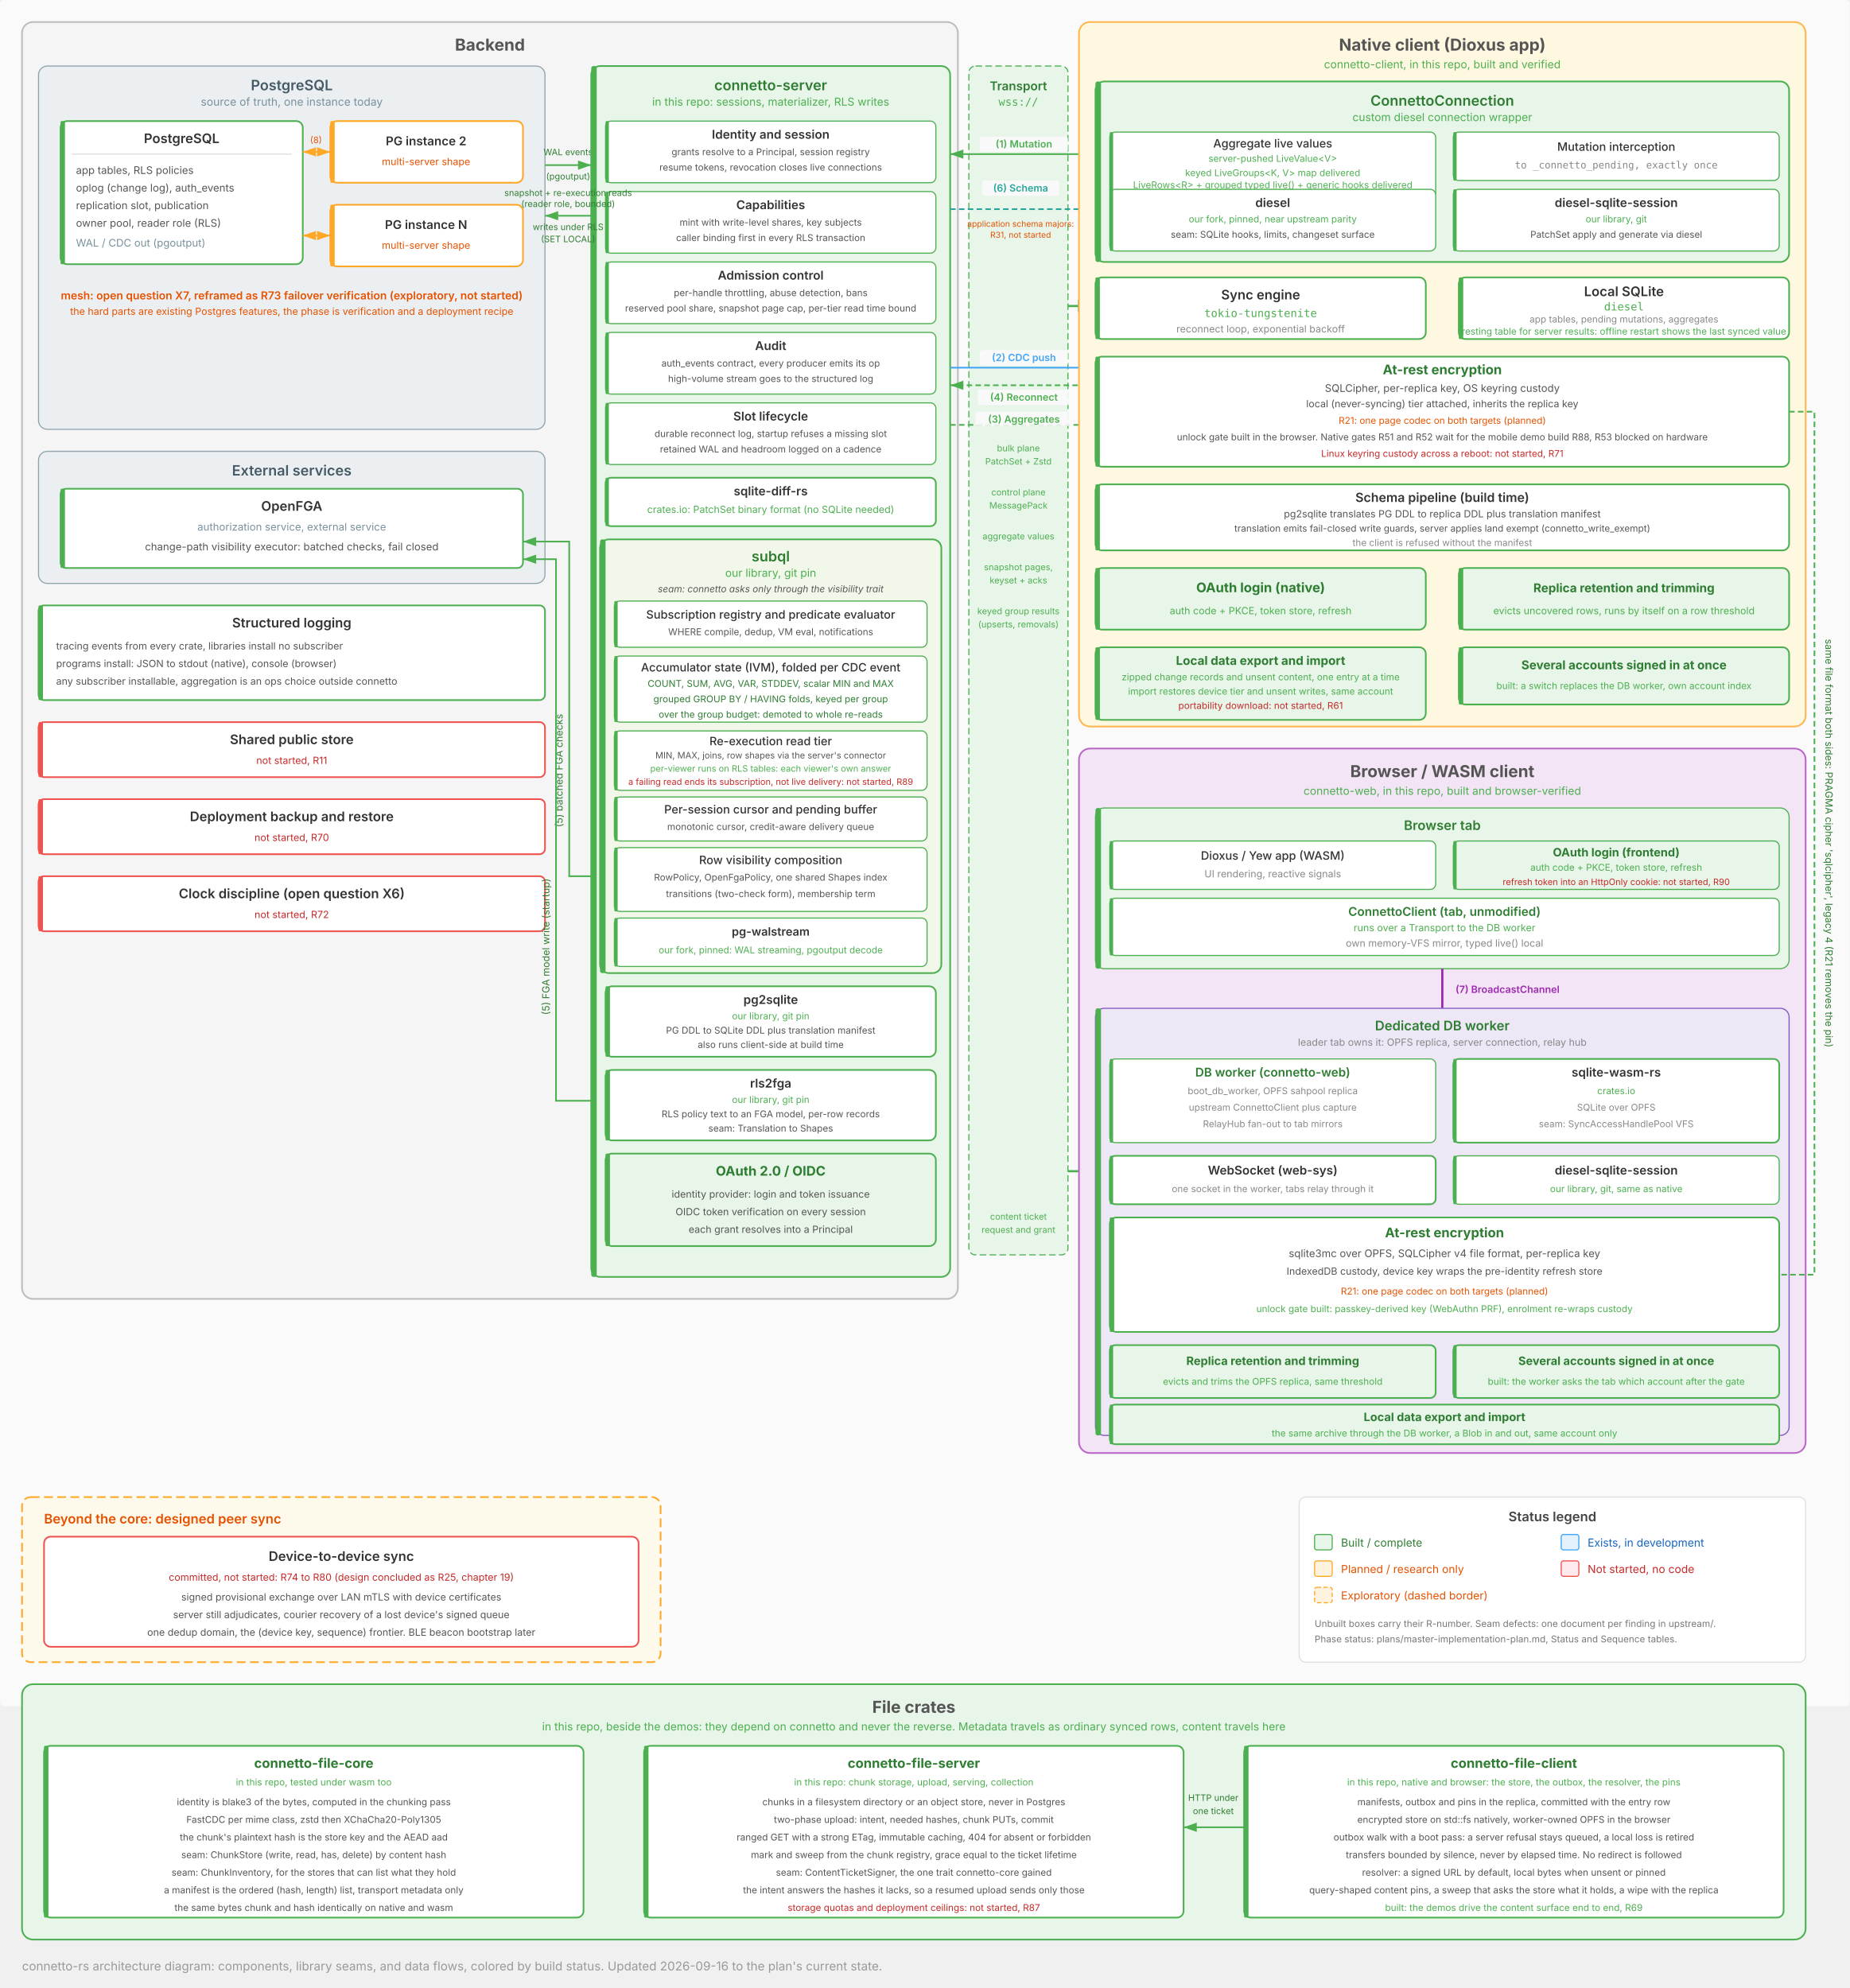
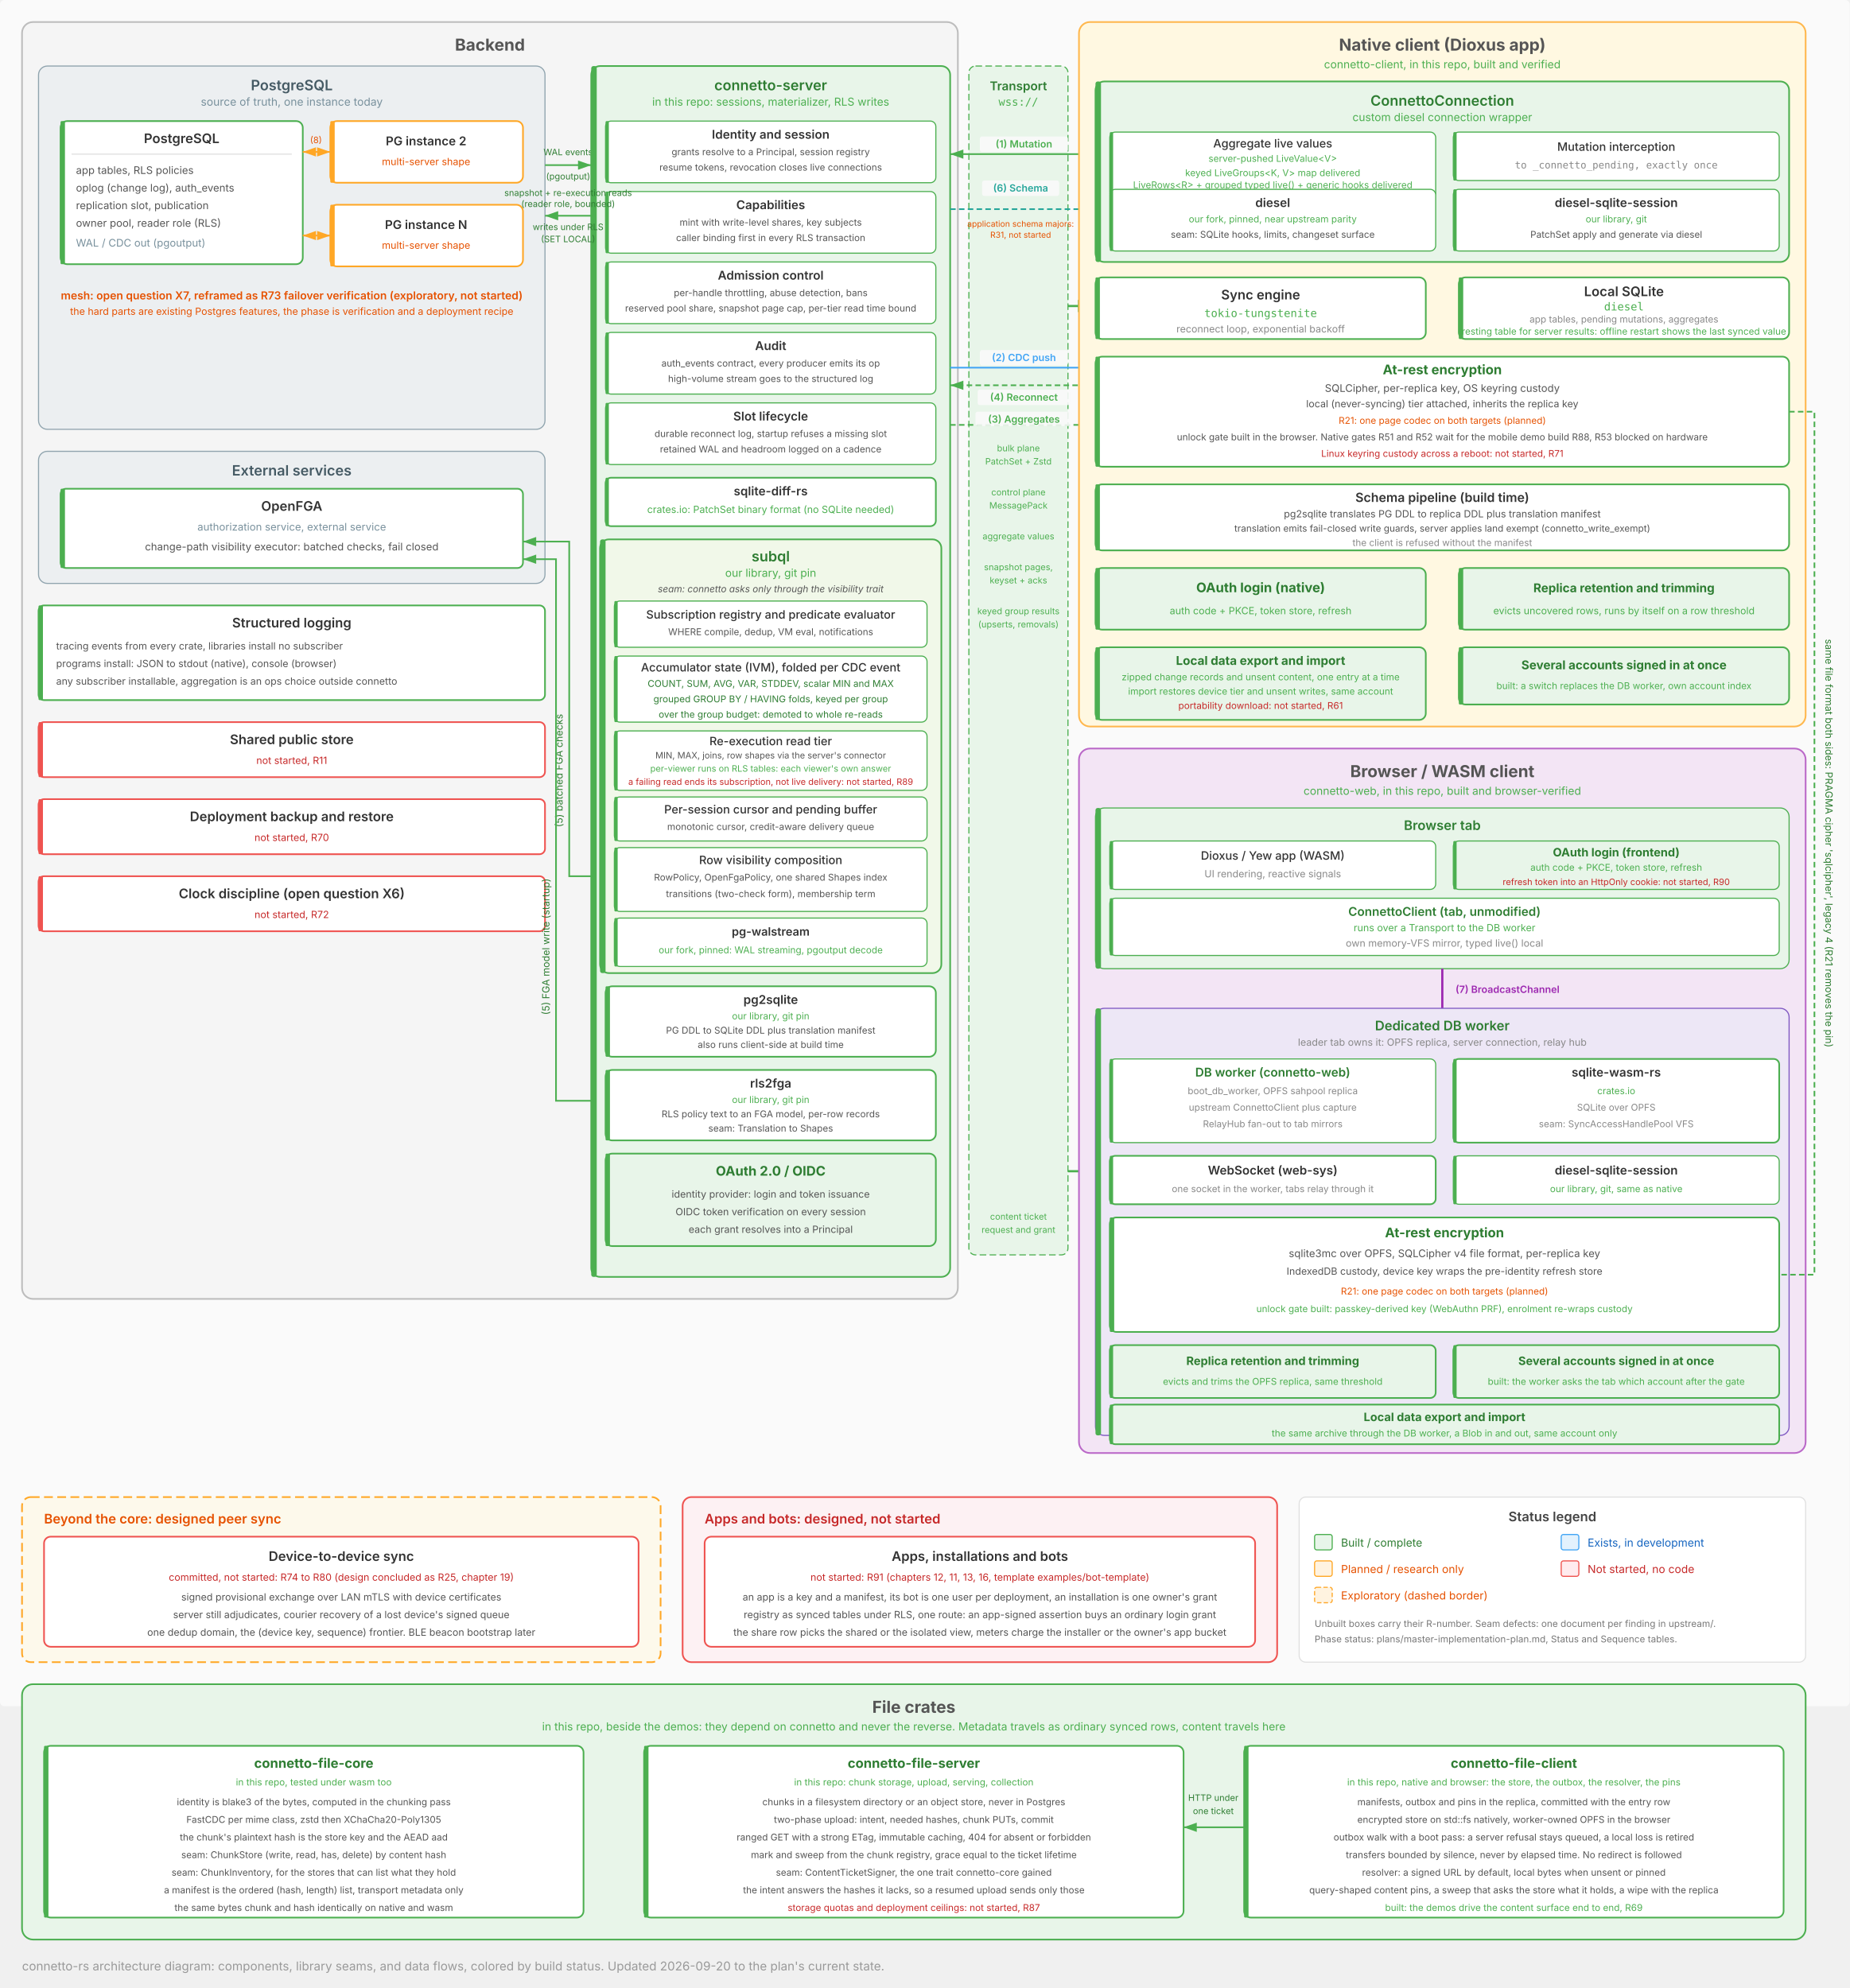
<svg xmlns="http://www.w3.org/2000/svg" viewBox="0 0 1680 1806" width="1680" height="1806" font-family="system-ui, -apple-system, 'Segoe UI', sans-serif" role="img" aria-labelledby="diagram-title diagram-desc" focusable="false">
  <defs>
    <marker id="arrow-green" viewBox="0 0 10 7" refX="10" refY="3.5" markerWidth="8" markerHeight="6" orient="auto-start-reverse">
      <polygon points="0 0, 10 3.5, 0 7" fill="#4CAF50" />
    </marker>
    <marker id="arrow-blue" viewBox="0 0 10 7" refX="10" refY="3.5" markerWidth="8" markerHeight="6" orient="auto-start-reverse">
      <polygon points="0 0, 10 3.5, 0 7" fill="#42A5F5" />
    </marker>
    <marker id="arrow-teal" viewBox="0 0 10 7" refX="10" refY="3.5" markerWidth="8" markerHeight="6" orient="auto-start-reverse">
      <polygon points="0 0, 10 3.5, 0 7" fill="#26A69A" />
    </marker>
    <marker id="arrow-orange" viewBox="0 0 10 7" refX="10" refY="3.5" markerWidth="8" markerHeight="6" orient="auto-start-reverse">
      <polygon points="0 0, 10 3.5, 0 7" fill="#FFA726" />
    </marker>
  </defs>
  <rect width="1680" height="1550" fill="#FAFAFA" rx="4" />
  <g id="backend-zone">
    <rect x="20" y="20" width="850" height="1160" rx="10" fill="#F5F5F5" stroke="#BDBDBD" stroke-width="1.5" />
    <text x="445" y="46" text-anchor="middle" font-size="15" font-weight="700" fill="#555">Backend</text>
    <rect x="35" y="60" width="460" height="330" rx="8" fill="#ECEFF1" stroke="#90A4AE" stroke-width="1" />
    <text x="265" y="82" text-anchor="middle" font-size="13" font-weight="600" fill="#455A64">PostgreSQL</text>
    <text x="265" y="96" text-anchor="middle" font-size="10" fill="#78909C">source of truth, one instance today</text>
    <g transform="translate(55, 110)">
      <rect width="220" height="130" rx="6" fill="#fff" stroke="#4CAF50" stroke-width="1.5" />
      <rect width="4" height="130" rx="1" fill="#4CAF50" />
      <text x="110" y="20" text-anchor="middle" font-size="12" font-weight="600" fill="#333">PostgreSQL</text>
      <line x1="10" y1="30" x2="210" y2="30" stroke="#E0E0E0" />
      <text x="14" y="48" font-size="9.5" fill="#555">app tables, RLS policies</text>
      <text x="14" y="64" font-size="9.5" fill="#555">oplog (change log), auth_events</text>
      <text x="14" y="80" font-size="9.5" fill="#555">replication slot, publication</text>
      <text x="14" y="96" font-size="9.5" fill="#555">owner pool, reader role (RLS)</text>
      <text x="14" y="114" font-size="9.5" fill="#78909C">WAL / CDC out (pgoutput)</text>
    </g>
    <g transform="translate(300, 110)">
      <rect width="175" height="56" rx="6" fill="#fff" stroke="#FFA726" stroke-width="1.5" />
      <rect width="4" height="56" rx="1" fill="#FFA726" />
      <text x="87" y="22" text-anchor="middle" font-size="11" font-weight="600" fill="#333">PG instance 2</text>
      <text x="87" y="40" text-anchor="middle" font-size="9" fill="#E65100">multi-server shape</text>
    </g>
    <g transform="translate(300, 186)">
      <rect width="175" height="56" rx="6" fill="#fff" stroke="#FFA726" stroke-width="1.5" />
      <rect width="4" height="56" rx="1" fill="#FFA726" />
      <text x="87" y="22" text-anchor="middle" font-size="11" font-weight="600" fill="#333">PG instance N</text>
      <text x="87" y="40" text-anchor="middle" font-size="9" fill="#E65100">multi-server shape</text>
    </g>
    <line x1="275" y1="138" x2="300" y2="138" stroke="#FFA726" stroke-width="1.5" marker-start="url(#arrow-orange)" marker-end="url(#arrow-orange)" />
    <line x1="275" y1="214" x2="300" y2="214" stroke="#FFA726" stroke-width="1.5" marker-start="url(#arrow-orange)" marker-end="url(#arrow-orange)" />
    <text x="287" y="130" text-anchor="middle" font-size="8" fill="#E65100">(8)</text>
    <text x="265" y="272" text-anchor="middle" font-size="10" font-weight="600" fill="#E65100">mesh: open question X7, reframed as R73 failover verification (exploratory, not started)</text>
    <text x="265" y="286" text-anchor="middle" font-size="9" fill="#E65100">the hard parts are existing Postgres features, the phase is verification and a deployment recipe</text>
    <line x1="495" y1="150" x2="537" y2="150" stroke="#4CAF50" stroke-width="1.5" marker-end="url(#arrow-green)" />
    <text x="516" y="141" text-anchor="middle" font-size="8" fill="#2E7D32">WAL events</text>
    <text x="516" y="163" text-anchor="middle" font-size="8" fill="#2E7D32">(pgoutput)</text>
    <line x1="537" y1="196" x2="495" y2="196" stroke="#4CAF50" stroke-width="1.5" marker-end="url(#arrow-green)" />
    <rect x="35" y="410" width="460" height="120" rx="8" fill="#ECEFF1" stroke="#90A4AE" stroke-width="1" />
    <text x="265" y="432" text-anchor="middle" font-size="13" font-weight="600" fill="#455A64">External services</text>
    <g transform="translate(55, 444)">
      <rect width="420" height="72" rx="5" fill="#fff" stroke="#4CAF50" stroke-width="1.5" />
      <rect width="4" height="72" rx="1" fill="#4CAF50" />
      <text x="210" y="20" text-anchor="middle" font-size="12" font-weight="600" fill="#333">OpenFGA</text>
      <text x="210" y="38" text-anchor="middle" font-size="9.5" fill="#78909C">authorization service, external service</text>
      <text x="210" y="56" text-anchor="middle" font-size="9.5" fill="#555">change-path visibility executor: batched checks, fail closed</text>
    </g>
    <g transform="translate(35, 550)">
      <rect width="460" height="86" rx="5" fill="#fff" stroke="#4CAF50" stroke-width="1.5" />
      <rect width="4" height="86" rx="1" fill="#4CAF50" />
      <text x="230" y="20" text-anchor="middle" font-size="12" font-weight="600" fill="#333">Structured logging</text>
      <text x="16" y="40" font-size="9" fill="#555">tracing events from every crate, libraries install no subscriber</text>
      <text x="16" y="56" font-size="9" fill="#555">programs install: JSON to stdout (native), console (browser)</text>
      <text x="16" y="72" font-size="9" fill="#555">any subscriber installable, aggregation is an ops choice outside connetto</text>
    </g>
    <g transform="translate(35, 656)">
      <rect width="460" height="50" rx="5" fill="#fff" stroke="#EF5350" stroke-width="1.5" />
      <rect width="4" height="50" rx="1" fill="#EF5350" />
      <text x="230" y="20" text-anchor="middle" font-size="12" font-weight="600" fill="#333">Shared public store</text>
      <text x="230" y="38" text-anchor="middle" font-size="9" fill="#C62828">not started, R11</text>
    </g>
    <g transform="translate(35, 726)">
      <rect width="460" height="50" rx="5" fill="#fff" stroke="#EF5350" stroke-width="1.5" />
      <rect width="4" height="50" rx="1" fill="#EF5350" />
      <text x="230" y="20" text-anchor="middle" font-size="12" font-weight="600" fill="#333">Deployment backup and restore</text>
      <text x="230" y="38" text-anchor="middle" font-size="9" fill="#C62828">not started, R70</text>
    </g>
    <g transform="translate(35, 796)">
      <rect width="460" height="50" rx="5" fill="#fff" stroke="#EF5350" stroke-width="1.5" />
      <rect width="4" height="50" rx="1" fill="#EF5350" />
      <text x="230" y="20" text-anchor="middle" font-size="12" font-weight="600" fill="#333">Clock discipline (open question X6)</text>
      <text x="230" y="38" text-anchor="middle" font-size="9" fill="#C62828">not started, R72</text>
    </g>
    <path d="M 545 796 L 517 796 L 517 492 L 475 492" fill="none" stroke="#4CAF50" stroke-width="1.5" marker-end="url(#arrow-green)" />
    <text x="511" y="700" text-anchor="middle" font-size="9" fill="#2E7D32" transform="rotate(-90 511 700)">(5) batched FGA checks</text>
    <path d="M 550 1000 L 505 1000 L 505 508 L 475 508" fill="none" stroke="#4CAF50" stroke-width="1.5" marker-end="url(#arrow-green)" />
    <text x="499" y="860" text-anchor="middle" font-size="9" fill="#2E7D32" transform="rotate(-90 499 860)">(5) FGA model write (startup)</text>
    <rect x="537" y="60" width="326" height="1100" rx="8" fill="#E8F5E9" stroke="#4CAF50" stroke-width="1.5" />
    <rect x="537" y="60" width="5" height="1100" rx="2" fill="#4CAF50" />
    <text x="700" y="82" text-anchor="middle" font-size="13" font-weight="600" fill="#2E7D32">connetto-server</text>
    <text x="700" y="96" text-anchor="middle" font-size="10" fill="#4CAF50">in this repo: sessions, materializer, RLS writes</text>
    <g transform="translate(550, 110)">
      <rect width="300" height="56" rx="5" fill="#fff" stroke="#4CAF50" stroke-width="1" />
      <rect width="3" height="56" rx="1" fill="#4CAF50" />
      <text x="150" y="16" text-anchor="middle" font-size="11" font-weight="600" fill="#333">Identity and session</text>
      <text x="150" y="31" text-anchor="middle" font-size="8.5" fill="#555">grants resolve to a Principal, session registry</text>
      <text x="150" y="45" text-anchor="middle" font-size="8.5" fill="#555">resume tokens, revocation closes live connections</text>
    </g>
    <g transform="translate(550, 174)">
      <rect width="300" height="56" rx="5" fill="#fff" stroke="#4CAF50" stroke-width="1" />
      <rect width="3" height="56" rx="1" fill="#4CAF50" />
      <text x="150" y="16" text-anchor="middle" font-size="11" font-weight="600" fill="#333">Capabilities</text>
      <text x="150" y="31" text-anchor="middle" font-size="8.5" fill="#555">mint with write-level shares, key subjects</text>
      <text x="150" y="45" text-anchor="middle" font-size="8.5" fill="#555">caller binding first in every RLS transaction</text>
    </g>
    <g transform="translate(550, 238)">
      <rect width="300" height="56" rx="5" fill="#fff" stroke="#4CAF50" stroke-width="1" />
      <rect width="3" height="56" rx="1" fill="#4CAF50" />
      <text x="150" y="16" text-anchor="middle" font-size="11" font-weight="600" fill="#333">Admission control</text>
      <text x="150" y="31" text-anchor="middle" font-size="8.5" fill="#555">per-handle throttling, abuse detection, bans</text>
      <text x="150" y="45" text-anchor="middle" font-size="8.5" fill="#555">reserved pool share, snapshot page cap, per-tier read time bound</text>
    </g>
    <g transform="translate(550, 302)">
      <rect width="300" height="56" rx="5" fill="#fff" stroke="#4CAF50" stroke-width="1" />
      <rect width="3" height="56" rx="1" fill="#4CAF50" />
      <text x="150" y="16" text-anchor="middle" font-size="11" font-weight="600" fill="#333">Audit</text>
      <text x="150" y="31" text-anchor="middle" font-size="8.5" fill="#555">auth_events contract, every producer emits its op</text>
      <text x="150" y="45" text-anchor="middle" font-size="8.5" fill="#555">high-volume stream goes to the structured log</text>
    </g>
    <g transform="translate(550, 366)">
      <rect width="300" height="56" rx="5" fill="#fff" stroke="#4CAF50" stroke-width="1" />
      <rect width="3" height="56" rx="1" fill="#4CAF50" />
      <text x="150" y="16" text-anchor="middle" font-size="11" font-weight="600" fill="#333">Slot lifecycle</text>
      <text x="150" y="31" text-anchor="middle" font-size="8.5" fill="#555">durable reconnect log, startup refuses a missing slot</text>
      <text x="150" y="45" text-anchor="middle" font-size="8.5" fill="#555">retained WAL and headroom logged on a cadence</text>
    </g>
    <g transform="translate(550, 434)">
      <rect width="300" height="44" rx="5" fill="#fff" stroke="#4CAF50" stroke-width="1.5" />
      <rect width="3" height="44" rx="1" fill="#4CAF50" />
      <text x="150" y="16" text-anchor="middle" font-size="11" font-weight="600" fill="#333">sqlite-diff-rs</text>
      <text x="150" y="32" text-anchor="middle" font-size="9" fill="#4CAF50">crates.io: PatchSet binary format (no SQLite needed)</text>
    </g>
    <rect x="545" y="490" width="310" height="394" rx="8" fill="#F1F8E9" stroke="#4CAF50" stroke-width="1.5" />
    <rect x="545" y="490" width="5" height="394" rx="2" fill="#4CAF50" />
    <text x="700" y="510" text-anchor="middle" font-size="13" font-weight="600" fill="#2E7D32">subql</text>
    <text x="700" y="524" text-anchor="middle" font-size="10" fill="#4CAF50">our library, git pin</text>
    <text x="700" y="538" text-anchor="middle" font-size="8.5" font-style="italic" fill="#555">seam: connetto asks only through the visibility trait</text>
    <g transform="translate(558, 546)">
      <rect width="284" height="42" rx="5" fill="#fff" stroke="#4CAF50" stroke-width="1" />
      <rect width="3" height="42" rx="1" fill="#4CAF50" />
      <text x="142" y="16" text-anchor="middle" font-size="10.5" font-weight="500" fill="#333">Subscription registry and predicate evaluator</text>
      <text x="142" y="31" text-anchor="middle" font-size="8.5" fill="#555">WHERE compile, dedup, VM eval, notifications</text>
    </g>
    <g transform="translate(558, 596)">
      <rect width="284" height="60" rx="5" fill="#fff" stroke="#4CAF50" stroke-width="1" />
      <rect width="3" height="60" rx="1" fill="#4CAF50" />
      <text x="142" y="14" text-anchor="middle" font-size="10.5" font-weight="500" fill="#333">Accumulator state (IVM), folded per CDC event</text>
      <text x="142" y="28" text-anchor="middle" font-size="8.5" fill="#2E7D32">COUNT, SUM, AVG, VAR, STDDEV, scalar MIN and MAX</text>
      <text x="142" y="42" text-anchor="middle" font-size="8.5" fill="#2E7D32">grouped GROUP BY / HAVING folds, keyed per group</text>
      <text x="142" y="56" text-anchor="middle" font-size="8.5" fill="#2E7D32">over the group budget: demoted to whole re-reads</text>
    </g>
    <g transform="translate(558, 664)">
      <rect width="284" height="54" rx="5" fill="#fff" stroke="#4CAF50" stroke-width="1" />
      <rect width="3" height="54" rx="1" fill="#4CAF50" />
      <text x="142" y="13" text-anchor="middle" font-size="10.5" font-weight="500" fill="#333">Re-execution read tier</text>
      <text x="142" y="25" text-anchor="middle" font-size="8" fill="#555">MIN, MAX, joins, row shapes via the server's connector</text>
      <text x="142" y="37" text-anchor="middle" font-size="8" fill="#4CAF50">per-viewer runs on RLS tables: each viewer's own answer</text>
      <text x="142" y="49" text-anchor="middle" font-size="8" fill="#C62828">a failing read ends its subscription, not live delivery: not started, R89</text>
    </g>
    <g transform="translate(558, 724)">
      <rect width="284" height="40" rx="5" fill="#fff" stroke="#4CAF50" stroke-width="1" />
      <rect width="3" height="40" rx="1" fill="#4CAF50" />
      <text x="142" y="15" text-anchor="middle" font-size="10.5" font-weight="500" fill="#333">Per-session cursor and pending buffer</text>
      <text x="142" y="30" text-anchor="middle" font-size="8.5" fill="#555">monotonic cursor, credit-aware delivery queue</text>
    </g>
    <g transform="translate(558, 770)">
      <rect width="284" height="58" rx="5" fill="#fff" stroke="#4CAF50" stroke-width="1" />
      <rect width="3" height="58" rx="1" fill="#4CAF50" />
      <text x="142" y="15" text-anchor="middle" font-size="10.5" font-weight="500" fill="#333">Row visibility composition</text>
      <text x="142" y="30" text-anchor="middle" font-size="8.5" fill="#555">RowPolicy, OpenFgaPolicy, one shared Shapes index</text>
      <text x="142" y="45" text-anchor="middle" font-size="8.5" fill="#555">transitions (two-check form), membership term</text>
    </g>
    <g transform="translate(558, 834)">
      <rect width="284" height="44" rx="5" fill="#fff" stroke="#4CAF50" stroke-width="1" />
      <rect width="3" height="44" rx="1" fill="#4CAF50" />
      <text x="142" y="16" text-anchor="middle" font-size="10.5" font-weight="600" fill="#333">pg-walstream</text>
      <text x="142" y="32" text-anchor="middle" font-size="8.5" fill="#4CAF50">our fork, pinned: WAL streaming, pgoutput decode</text>
    </g>
    <g transform="translate(550, 896)">
      <rect width="300" height="64" rx="6" fill="#fff" stroke="#4CAF50" stroke-width="1.5" />
      <rect width="4" height="64" rx="1" fill="#4CAF50" />
      <text x="150" y="16" text-anchor="middle" font-size="11" font-weight="600" fill="#333">pg2sqlite</text>
      <text x="150" y="30" text-anchor="middle" font-size="8.5" fill="#4CAF50">our library, git pin</text>
      <text x="150" y="43" text-anchor="middle" font-size="8.5" fill="#555">PG DDL to SQLite DDL plus translation manifest</text>
      <text x="150" y="56" text-anchor="middle" font-size="8.5" fill="#555">also runs client-side at build time</text>
    </g>
    <g transform="translate(550, 972)">
      <rect width="300" height="64" rx="6" fill="#fff" stroke="#4CAF50" stroke-width="1.5" />
      <rect width="4" height="64" rx="1" fill="#4CAF50" />
      <text x="150" y="16" text-anchor="middle" font-size="11" font-weight="600" fill="#333">rls2fga</text>
      <text x="150" y="30" text-anchor="middle" font-size="8.5" fill="#4CAF50">our library, git pin</text>
      <text x="150" y="43" text-anchor="middle" font-size="8.5" fill="#555">RLS policy text to an FGA model, per-row records</text>
      <text x="150" y="56" text-anchor="middle" font-size="8.5" fill="#555">seam: Translation to Shapes</text>
    </g>
    <g transform="translate(550, 1048)">
      <rect width="300" height="84" rx="6" fill="#E8F5E9" stroke="#4CAF50" stroke-width="1.5" />
      <rect width="4" height="84" rx="1" fill="#4CAF50" />
      <text x="150" y="20" text-anchor="middle" font-size="12" font-weight="700" fill="#2E7D32">OAuth 2.0 / OIDC</text>
      <text x="150" y="40" text-anchor="middle" font-size="9" fill="#555">identity provider: login and token issuance</text>
      <text x="150" y="56" text-anchor="middle" font-size="9" fill="#555">OIDC token verification on every session</text>
      <text x="150" y="72" text-anchor="middle" font-size="9" fill="#555">each grant resolves into a Principal</text>
    </g>
    <text x="516" y="178" text-anchor="middle" font-size="8" fill="#2E7D32">snapshot + re-execution reads</text>
    <text x="516" y="188" text-anchor="middle" font-size="8" fill="#2E7D32">(reader role, bounded)</text>
    <text x="516" y="209" text-anchor="middle" font-size="8" fill="#2E7D32">writes under RLS</text>
    <text x="516" y="220" text-anchor="middle" font-size="8" fill="#2E7D32">(SET LOCAL)</text>
  </g>
  <g id="transport-layer">
    <rect x="880" y="60" width="90" height="1080" rx="6" fill="#E8F5E9" stroke="#4CAF50" stroke-width="1" stroke-dasharray="6 3" />
    <text x="925" y="82" text-anchor="middle" font-size="11" font-weight="600" fill="#2E7D32">Transport</text>
    <text x="925" y="96" text-anchor="middle" font-size="10" font-family="monospace" fill="#4CAF50">wss://</text>
    <text x="925" y="1108" text-anchor="middle" font-size="8" fill="#4CAF50">content ticket</text>
    <text x="925" y="1120" text-anchor="middle" font-size="8" fill="#4CAF50">request and grant</text>
    <text x="925" y="410" text-anchor="middle" font-size="8" fill="#4CAF50">bulk plane</text>
    <text x="925" y="422" text-anchor="middle" font-size="8" fill="#4CAF50">PatchSet + Zstd</text>
    <text x="925" y="450" text-anchor="middle" font-size="8" fill="#4CAF50">control plane</text>
    <text x="925" y="462" text-anchor="middle" font-size="8" fill="#4CAF50">MessagePack</text>
    <text x="925" y="490" text-anchor="middle" font-size="8" fill="#4CAF50">aggregate values</text>
    <text x="925" y="518" text-anchor="middle" font-size="8" fill="#4CAF50">snapshot pages,</text>
    <text x="925" y="530" text-anchor="middle" font-size="8" fill="#4CAF50">keyset + acks</text>
    <text x="925" y="558" text-anchor="middle" font-size="8" fill="#4CAF50">keyed group results</text>
    <text x="925" y="570" text-anchor="middle" font-size="8" fill="#4CAF50">(upserts, removals)</text>
  </g>
  <g id="data-flow-arrows" font-size="9">
    <path d="M 995 140 L 863 140" fill="none" stroke="#4CAF50" stroke-width="1.5" marker-end="url(#arrow-green)" />
    <rect x="890" y="124" width="80" height="14" rx="2" fill="#FAFAFA" opacity="0.9" />
    <text x="930" y="134" text-anchor="middle" fill="#4CAF50" font-weight="600">(1) Mutation</text>
    <path d="M 863 190 L 995 190" fill="none" stroke="#26A69A" stroke-width="1.5" stroke-dasharray="5 3" marker-end="url(#arrow-teal)" />
    <rect x="892" y="164" width="70" height="14" rx="2" fill="#FAFAFA" opacity="0.9" />
    <text x="927" y="174" text-anchor="middle" fill="#26A69A" font-weight="600">(6) Schema</text>
    <text x="927" y="206" text-anchor="middle" font-size="7.5" fill="#E65100">application schema majors:</text>
    <text x="927" y="216" text-anchor="middle" font-size="7.5" fill="#E65100">R31, not started</text>
    <line x1="970" y1="278" x2="995" y2="278" stroke="#4CAF50" stroke-width="2" marker-end="url(#arrow-green)" />
    <path d="M 863 334 L 995 334" fill="none" stroke="#42A5F5" stroke-width="1.5" marker-end="url(#arrow-blue)" />
    <rect x="890" y="318" width="80" height="14" rx="2" fill="#FAFAFA" opacity="0.9" />
    <text x="930" y="328" text-anchor="middle" fill="#42A5F5" font-weight="600">(2) CDC push</text>
    <path d="M 995 350 L 863 350" fill="none" stroke="#4CAF50" stroke-width="1.5" stroke-dasharray="5 3" marker-end="url(#arrow-green)" />
    <rect x="888" y="354" width="84" height="14" rx="2" fill="#FAFAFA" opacity="0.9" />
    <text x="930" y="364" text-anchor="middle" fill="#4CAF50" font-weight="600">(4) Reconnect</text>
    <path d="M 863 386 L 995 386" fill="none" stroke="#4CAF50" stroke-width="1.5" stroke-dasharray="5 3" marker-end="url(#arrow-green)" />
    <rect x="886" y="374" width="88" height="13" rx="2" fill="#FAFAFA" opacity="0.9" />
    <text x="930" y="384" text-anchor="middle" fill="#4CAF50" font-weight="600">(3) Aggregates</text>
    <line x1="970" y1="1064" x2="1008" y2="1064" stroke="#4CAF50" stroke-width="2" marker-end="url(#arrow-green)" />
  </g>
  <g id="native-client-zone">
    <rect x="980" y="20" width="660" height="640" rx="10" fill="#FFF8E1" stroke="#FFB74D" stroke-width="1.5" />
    <text x="1310" y="46" text-anchor="middle" font-size="15" font-weight="700" fill="#555">Native client (Dioxus app)</text>
    <text x="1310" y="62" text-anchor="middle" font-size="10" fill="#4CAF50">connetto-client, in this repo, built and verified</text>
    <rect x="995" y="74" width="630" height="164" rx="8" fill="#E8F5E9" stroke="#4CAF50" stroke-width="1.5" />
    <rect x="995" y="74" width="5" height="164" rx="2" fill="#4CAF50" />
    <text x="1310" y="96" text-anchor="middle" font-size="13" font-weight="600" fill="#2E7D32">ConnettoConnection</text>
    <text x="1310" y="110" text-anchor="middle" font-size="10" fill="#4CAF50">custom diesel connection wrapper</text>
    <g transform="translate(1008, 120)">
      <rect width="296" height="60" rx="5" fill="#fff" stroke="#4CAF50" stroke-width="1" />
      <rect width="3" height="60" rx="1" fill="#4CAF50" />
      <text x="148" y="14" text-anchor="middle" font-size="10.5" font-weight="500" fill="#333">Aggregate live values</text>
      <text x="148" y="27" text-anchor="middle" font-size="8.5" fill="#4CAF50">server-pushed LiveValue&lt;V&gt;</text>
      <text x="148" y="40" text-anchor="middle" font-size="8.5" fill="#4CAF50">keyed LiveGroups&lt;K, V&gt; map delivered</text>
      <text x="148" y="51" text-anchor="middle" font-size="8.5" fill="#4CAF50">LiveRows&lt;R&gt; + grouped typed live() + generic hooks delivered</text>
    </g>
    <g transform="translate(1320, 120)">
      <rect width="296" height="44" rx="5" fill="#fff" stroke="#4CAF50" stroke-width="1" />
      <rect width="3" height="44" rx="1" fill="#4CAF50" />
      <text x="148" y="17" text-anchor="middle" font-size="10.5" font-weight="500" fill="#333">Mutation interception</text>
      <text x="148" y="33" text-anchor="middle" font-size="9" font-family="monospace" fill="#888">to _connetto_pending, exactly once</text>
    </g>
    <g transform="translate(1008, 172)">
      <rect width="296" height="56" rx="5" fill="#fff" stroke="#4CAF50" stroke-width="1" />
      <rect width="3" height="56" rx="1" fill="#4CAF50" />
      <text x="148" y="16" text-anchor="middle" font-size="11" font-weight="600" fill="#333">diesel</text>
      <text x="148" y="30" text-anchor="middle" font-size="8.5" fill="#4CAF50">our fork, pinned, near upstream parity</text>
      <text x="148" y="44" text-anchor="middle" font-size="8.5" fill="#555">seam: SQLite hooks, limits, changeset surface</text>
    </g>
    <g transform="translate(1320, 172)">
      <rect width="296" height="56" rx="5" fill="#fff" stroke="#4CAF50" stroke-width="1" />
      <rect width="3" height="56" rx="1" fill="#4CAF50" />
      <text x="148" y="16" text-anchor="middle" font-size="11" font-weight="600" fill="#333">diesel-sqlite-session</text>
      <text x="148" y="30" text-anchor="middle" font-size="8.5" fill="#4CAF50">our library, git</text>
      <text x="148" y="44" text-anchor="middle" font-size="8.5" fill="#555">PatchSet apply and generate via diesel</text>
    </g>
    <g transform="translate(995, 252)">
      <rect width="300" height="56" rx="6" fill="#fff" stroke="#4CAF50" stroke-width="1.5" />
      <rect width="4" height="56" rx="1" fill="#4CAF50" />
      <text x="150" y="20" text-anchor="middle" font-size="12" font-weight="600" fill="#333">Sync engine</text>
      <text x="150" y="36" text-anchor="middle" font-size="10" font-family="monospace" fill="#4CAF50">tokio-tungstenite</text>
      <text x="150" y="50" text-anchor="middle" font-size="9" fill="#888">reconnect loop, exponential backoff</text>
    </g>
    <g transform="translate(1325, 252)">
      <rect width="300" height="56" rx="6" fill="#fff" stroke="#4CAF50" stroke-width="1.5" />
      <rect width="4" height="56" rx="1" fill="#4CAF50" />
      <text x="150" y="17" text-anchor="middle" font-size="12" font-weight="600" fill="#333">Local SQLite</text>
      <text x="150" y="30" text-anchor="middle" font-size="10" font-family="monospace" fill="#4CAF50">diesel</text>
      <text x="150" y="41" text-anchor="middle" font-size="8.5" fill="#888">app tables, pending mutations, aggregates</text>
      <text x="150" y="52" text-anchor="middle" font-size="8.5" fill="#4CAF50">resting table for server results: offline restart shows the last synced value</text>
    </g>
    <g transform="translate(995, 324)">
      <rect width="630" height="100" rx="6" fill="#fff" stroke="#4CAF50" stroke-width="1.5" />
      <rect width="4" height="100" rx="1" fill="#4CAF50" />
      <text x="315" y="16" text-anchor="middle" font-size="12" font-weight="700" fill="#2E7D32">At-rest encryption</text>
      <text x="315" y="32" text-anchor="middle" font-size="9.5" fill="#555">SQLCipher, per-replica key, OS keyring custody</text>
      <text x="315" y="46" text-anchor="middle" font-size="9" fill="#555">local (never-syncing) tier attached, inherits the replica key</text>
      <text x="315" y="61" text-anchor="middle" font-size="8.5" fill="#E65100">R21: one page codec on both targets (planned)</text>
      <text x="315" y="76" text-anchor="middle" font-size="8.5" fill="#555">unlock gate built in the browser. Native gates R51 and R52 wait for the mobile demo build R88, R53 blocked on hardware</text>
      <text x="315" y="91" text-anchor="middle" font-size="8.5" fill="#C62828">Linux keyring custody across a reboot: not started, R71</text>
    </g>
    <g transform="translate(995, 440)">
      <rect width="630" height="60" rx="6" fill="#fff" stroke="#4CAF50" stroke-width="1.5" />
      <rect width="4" height="60" rx="1" fill="#4CAF50" />
      <text x="315" y="16" text-anchor="middle" font-size="11.5" font-weight="600" fill="#333">Schema pipeline (build time)</text>
      <text x="315" y="30" text-anchor="middle" font-size="9" fill="#555">pg2sqlite translates PG DDL to replica DDL plus translation manifest</text>
      <text x="315" y="43" text-anchor="middle" font-size="8.5" fill="#555">translation emits fail-closed write guards, server applies land exempt (connetto_write_exempt)</text>
      <text x="315" y="56" text-anchor="middle" font-size="8.5" fill="#888">the client is refused without the manifest</text>
    </g>
    <g transform="translate(995, 516)">
      <rect width="300" height="56" rx="6" fill="#E8F5E9" stroke="#4CAF50" stroke-width="1.5" />
      <rect width="4" height="56" rx="1" fill="#4CAF50" />
      <text x="150" y="22" text-anchor="middle" font-size="12" font-weight="700" fill="#2E7D32">OAuth login (native)</text>
      <text x="150" y="42" text-anchor="middle" font-size="9" fill="#4CAF50">auth code + PKCE, token store, refresh</text>
    </g>
    <g transform="translate(1325, 516)">
      <rect width="300" height="56" rx="6" fill="#E8F5E9" stroke="#4CAF50" stroke-width="1.5" />
      <rect width="4" height="56" rx="1" fill="#4CAF50" />
      <text x="150" y="22" text-anchor="middle" font-size="11" font-weight="700" fill="#2E7D32">Replica retention and trimming</text>
      <text x="150" y="42" text-anchor="middle" font-size="9" fill="#4CAF50">evicts uncovered rows, runs by itself on a row threshold</text>
    </g>
    <g transform="translate(995, 588)">
      <rect width="300" height="66" rx="6" fill="#E8F5E9" stroke="#4CAF50" stroke-width="1.5" />
      <rect width="4" height="66" rx="1" fill="#4CAF50" />
      <text x="150" y="16" text-anchor="middle" font-size="11" font-weight="700" fill="#2E7D32">Local data export and import</text>
      <text x="150" y="30" text-anchor="middle" font-size="8.5" fill="#4CAF50">zipped change records and unsent content, one entry at a time</text>
      <text x="150" y="43" text-anchor="middle" font-size="8.5" fill="#4CAF50">import restores device tier and unsent writes, same account</text>
      <text x="150" y="56" text-anchor="middle" font-size="8.5" fill="#C62828">portability download: not started, R61</text>
    </g>
    <g transform="translate(1325, 588)">
      <rect width="300" height="52" rx="6" fill="#E8F5E9" stroke="#4CAF50" stroke-width="1.5" />
      <rect width="4" height="52" rx="1" fill="#4CAF50" />
      <text x="150" y="20" text-anchor="middle" font-size="11" font-weight="700" fill="#2E7D32">Several accounts signed in at once</text>
      <text x="150" y="38" text-anchor="middle" font-size="8.5" fill="#4CAF50">built: a switch replaces the DB worker, own account index</text>
    </g>
  </g>
  <g id="wasm-client-zone">
    <rect x="980" y="680" width="660" height="640" rx="10" fill="#F3E5F5" stroke="#BA68C8" stroke-width="1.5" />
    <text x="1310" y="706" text-anchor="middle" font-size="15" font-weight="700" fill="#555">Browser / WASM client</text>
    <text x="1310" y="722" text-anchor="middle" font-size="10" fill="#4CAF50">connetto-web, in this repo, built and browser-verified</text>
    <rect x="995" y="734" width="630" height="146" rx="8" fill="#E8F5E9" stroke="#4CAF50" stroke-width="1" />
    <rect x="995" y="734" width="5" height="146" rx="2" fill="#4CAF50" />
    <text x="1310" y="754" text-anchor="middle" font-size="12" font-weight="600" fill="#2E7D32">Browser tab</text>
    <g transform="translate(1008, 764)">
      <rect width="296" height="44" rx="5" fill="#fff" stroke="#4CAF50" stroke-width="1" />
      <rect width="3" height="44" rx="1" fill="#4CAF50" />
      <text x="148" y="17" text-anchor="middle" font-size="10.5" font-weight="500" fill="#333">Dioxus / Yew app (WASM)</text>
      <text x="148" y="33" text-anchor="middle" font-size="9" fill="#888">UI rendering, reactive signals</text>
    </g>
    <g transform="translate(1320, 764)">
      <rect width="296" height="44" rx="5" fill="#E8F5E9" stroke="#4CAF50" stroke-width="1" />
      <rect width="3" height="44" rx="1" fill="#4CAF50" />
      <text x="148" y="14" text-anchor="middle" font-size="10.5" font-weight="700" fill="#2E7D32">OAuth login (frontend)</text>
      <text x="148" y="27" text-anchor="middle" font-size="8.5" fill="#4CAF50">auth code + PKCE, token store, refresh</text>
      <text x="148" y="40" text-anchor="middle" font-size="8" fill="#C62828">refresh token into an HttpOnly cookie: not started, R90</text>
    </g>
    <g transform="translate(1008, 816)">
      <rect width="608" height="52" rx="5" fill="#fff" stroke="#4CAF50" stroke-width="1" />
      <rect width="3" height="52" rx="1" fill="#4CAF50" />
      <text x="304" y="16" text-anchor="middle" font-size="11" font-weight="600" fill="#2E7D32">ConnettoClient (tab, unmodified)</text>
      <text x="304" y="30" text-anchor="middle" font-size="9" fill="#4CAF50">runs over a Transport to the DB worker</text>
      <text x="304" y="44" text-anchor="middle" font-size="9" fill="#888">own memory-VFS mirror, typed live() local</text>
    </g>
    <line x1="1310" y1="880" x2="1310" y2="916" stroke="#9C27B0" stroke-width="2" />
    <text x="1322" y="902" font-size="9" font-weight="600" fill="#9C27B0">(7) BroadcastChannel</text>
    <rect x="995" y="916" width="630" height="388" rx="8" fill="#EDE7F6" stroke="#7E57C2" stroke-width="1" />
    <rect x="995" y="916" width="5" height="388" rx="2" fill="#4CAF50" />
    <text x="1310" y="936" text-anchor="middle" font-size="12" font-weight="600" fill="#2E7D32">Dedicated DB worker</text>
    <text x="1310" y="950" text-anchor="middle" font-size="9" fill="#888">leader tab owns it: OPFS replica, server connection, relay hub</text>
    <g transform="translate(1008, 962)">
      <rect width="296" height="76" rx="5" fill="#fff" stroke="#4CAF50" stroke-width="1" />
      <rect width="3" height="76" rx="1" fill="#4CAF50" />
      <text x="148" y="16" text-anchor="middle" font-size="11" font-weight="600" fill="#2E7D32">DB worker (connetto-web)</text>
      <text x="148" y="32" text-anchor="middle" font-size="8.5" fill="#888">boot_db_worker, OPFS sahpool replica</text>
      <text x="148" y="47" text-anchor="middle" font-size="8.5" fill="#888">upstream ConnettoClient plus capture</text>
      <text x="148" y="62" text-anchor="middle" font-size="8.5" fill="#888">RelayHub fan-out to tab mirrors</text>
    </g>
    <g transform="translate(1320, 962)">
      <rect width="296" height="76" rx="5" fill="#fff" stroke="#4CAF50" stroke-width="1.5" />
      <rect width="3" height="76" rx="1" fill="#4CAF50" />
      <text x="148" y="16" text-anchor="middle" font-size="11" font-weight="600" fill="#333">sqlite-wasm-rs</text>
      <text x="148" y="32" text-anchor="middle" font-size="8.5" fill="#4CAF50">crates.io</text>
      <text x="148" y="47" text-anchor="middle" font-size="8.5" fill="#888">SQLite over OPFS</text>
      <text x="148" y="62" text-anchor="middle" font-size="8.5" fill="#888">seam: SyncAccessHandlePool VFS</text>
    </g>
    <g transform="translate(1008, 1050)">
      <rect width="296" height="44" rx="5" fill="#fff" stroke="#4CAF50" stroke-width="1.5" />
      <rect width="3" height="44" rx="1" fill="#4CAF50" />
      <text x="148" y="17" text-anchor="middle" font-size="11" font-weight="600" fill="#333">WebSocket (web-sys)</text>
      <text x="148" y="33" text-anchor="middle" font-size="8.5" fill="#888">one socket in the worker, tabs relay through it</text>
    </g>
    <g transform="translate(1320, 1050)">
      <rect width="296" height="44" rx="5" fill="#fff" stroke="#4CAF50" stroke-width="1" />
      <rect width="3" height="44" rx="1" fill="#4CAF50" />
      <text x="148" y="17" text-anchor="middle" font-size="11" font-weight="600" fill="#333">diesel-sqlite-session</text>
      <text x="148" y="33" text-anchor="middle" font-size="8.5" fill="#4CAF50">our library, git, same as native</text>
    </g>
    <g transform="translate(1008, 1106)">
      <rect width="608" height="104" rx="6" fill="#fff" stroke="#4CAF50" stroke-width="1.5" />
      <rect width="4" height="104" rx="1" fill="#4CAF50" />
      <text x="304" y="18" text-anchor="middle" font-size="12" font-weight="700" fill="#2E7D32">At-rest encryption</text>
      <text x="304" y="36" text-anchor="middle" font-size="9.5" fill="#555">sqlite3mc over OPFS, SQLCipher v4 file format, per-replica key</text>
      <text x="304" y="52" text-anchor="middle" font-size="9" fill="#555">IndexedDB custody, device key wraps the pre-identity refresh store</text>
      <text x="304" y="70" text-anchor="middle" font-size="8.5" fill="#E65100">R21: one page codec on both targets (planned)</text>
      <text x="304" y="86" text-anchor="middle" font-size="8.5" fill="#4CAF50">unlock gate built: passkey-derived key (WebAuthn PRF), enrolment re-wraps custody</text>
    </g>
    <g transform="translate(1008, 1222)">
      <rect width="296" height="48" rx="5" fill="#E8F5E9" stroke="#4CAF50" stroke-width="1.5" />
      <rect width="3" height="48" rx="1" fill="#4CAF50" />
      <text x="148" y="18" text-anchor="middle" font-size="10.5" font-weight="700" fill="#2E7D32">Replica retention and trimming</text>
      <text x="148" y="36" text-anchor="middle" font-size="8.5" fill="#4CAF50">evicts and trims the OPFS replica, same threshold</text>
    </g>
    <g transform="translate(1320, 1222)">
      <rect width="296" height="48" rx="5" fill="#E8F5E9" stroke="#4CAF50" stroke-width="1.5" />
      <rect width="3" height="48" rx="1" fill="#4CAF50" />
      <text x="148" y="18" text-anchor="middle" font-size="10.5" font-weight="700" fill="#2E7D32">Several accounts signed in at once</text>
      <text x="148" y="36" text-anchor="middle" font-size="8.5" fill="#4CAF50">built: the worker asks the tab which account after the gate</text>
    </g>
    <g transform="translate(1008, 1276)">
      <rect width="608" height="36" rx="5" fill="#E8F5E9" stroke="#4CAF50" stroke-width="1.5" />
      <rect width="3" height="36" rx="1" fill="#4CAF50" />
      <text x="304" y="15" text-anchor="middle" font-size="10.5" font-weight="700" fill="#2E7D32">Local data export and import</text>
      <text x="304" y="29" text-anchor="middle" font-size="8.5" fill="#4CAF50">the same archive through the DB worker, a Blob in and out, same account only</text>
    </g>
  </g>
  <path d="M 1625 374 L 1648 374 L 1648 1158 L 1616 1158" fill="none" stroke="#4CAF50" stroke-width="1.5" stroke-dasharray="5 3" />
  <text x="1658" y="766" text-anchor="middle" font-size="9" fill="#2E7D32" transform="rotate(90 1658 766)">same file format both sides: PRAGMA cipher 'sqlcipher', legacy 4 (R21 removes the pin)</text>
  <g id="exploratory-strip">
    <rect x="20" y="1360" width="580" height="150" rx="8" fill="#FFF8E1" fill-opacity="0.6" stroke="#FFA726" stroke-width="1.5" stroke-dasharray="8 4" />
    <text x="40" y="1384" font-size="12" font-weight="600" fill="#E65100">Beyond the core: designed peer sync</text>
    <g transform="translate(40, 1396)">
      <rect width="540" height="100" rx="6" fill="#fff" stroke="#EF5350" stroke-width="1.5" />
      <text x="270" y="22" text-anchor="middle" font-size="12" font-weight="600" fill="#333">Device-to-device sync</text>
      <text x="270" y="40" text-anchor="middle" font-size="9" fill="#C62828">committed, not started: R74 to R80 (design concluded as R25, chapter 19)</text>
      <text x="270" y="58" text-anchor="middle" font-size="9" fill="#555">signed provisional exchange over LAN mTLS with device certificates</text>
      <text x="270" y="74" text-anchor="middle" font-size="9" fill="#555">server still adjudicates, courier recovery of a lost device's signed queue</text>
      <text x="270" y="90" text-anchor="middle" font-size="9" fill="#555">one dedup domain, the (device key, sequence) frontier. BLE beacon bootstrap later</text>
    </g>
  </g>
+   <g id="apps-and-bots">
+     <rect x="620" y="1360" width="540" height="150" rx="8" fill="#FFEBEE" fill-opacity="0.6" stroke="#EF5350" stroke-width="1.5" />
+     <text x="640" y="1384" font-size="12" font-weight="600" fill="#C62828">Apps and bots: designed, not started</text>
+     <g transform="translate(640, 1396)">
+       <rect width="500" height="100" rx="6" fill="#fff" stroke="#EF5350" stroke-width="1.5" />
+       <text x="250" y="22" text-anchor="middle" font-size="12" font-weight="600" fill="#333">Apps, installations and bots</text>
+       <text x="250" y="40" text-anchor="middle" font-size="9" fill="#C62828">not started: R91 (chapters 12, 11, 13, 16, template examples/bot-template)</text>
+       <text x="250" y="58" text-anchor="middle" font-size="9" fill="#555">an app is a key and a manifest, its bot is one user per deployment, an installation is one owner's grant</text>
+       <text x="250" y="74" text-anchor="middle" font-size="9" fill="#555">registry as synced tables under RLS, one route: an app-signed assertion buys an ordinary login grant</text>
+       <text x="250" y="90" text-anchor="middle" font-size="9" fill="#555">the share row picks the shared or the isolated view, meters charge the installer or the owner's app bucket</text>
+     </g>
+   </g>
  <g id="file-crates-zone">
    <rect x="20" y="1530" width="1620" height="232" rx="10" fill="#E8F5E9" stroke="#4CAF50" stroke-width="1.5" />
    <text x="830" y="1556" text-anchor="middle" font-size="15" font-weight="700" fill="#555">File crates</text>
    <text x="830" y="1572" text-anchor="middle" font-size="10" fill="#4CAF50">in this repo, beside the demos: they depend on connetto and never the reverse. Metadata travels as ordinary synced rows, content travels here</text>
    <g transform="translate(40, 1586)">
      <rect width="490" height="156" rx="6" fill="#fff" stroke="#4CAF50" stroke-width="1.5" />
      <rect width="4" height="156" rx="1" fill="#4CAF50" />
      <text x="245" y="20" text-anchor="middle" font-size="12" font-weight="700" fill="#2E7D32">connetto-file-core</text>
      <text x="245" y="36" text-anchor="middle" font-size="8.5" fill="#4CAF50">in this repo, tested under wasm too</text>
      <text x="245" y="54" text-anchor="middle" font-size="8.5" fill="#555">identity is blake3 of the bytes, computed in the chunking pass</text>
      <text x="245" y="70" text-anchor="middle" font-size="8.5" fill="#555">FastCDC per mime class, zstd then XChaCha20-Poly1305</text>
      <text x="245" y="86" text-anchor="middle" font-size="8.5" fill="#555">the chunk's plaintext hash is the store key and the AEAD aad</text>
      <text x="245" y="102" text-anchor="middle" font-size="8.5" fill="#555">seam: ChunkStore (write, read, has, delete) by content hash</text>
      <text x="245" y="118" text-anchor="middle" font-size="8.5" fill="#555">seam: ChunkInventory, for the stores that can list what they hold</text>
      <text x="245" y="134" text-anchor="middle" font-size="8.5" fill="#555">a manifest is the ordered (hash, length) list, transport metadata only</text>
      <text x="245" y="150" text-anchor="middle" font-size="8.5" fill="#555">the same bytes chunk and hash identically on native and wasm</text>
    </g>
    <g transform="translate(585, 1586)">
      <rect width="490" height="156" rx="6" fill="#fff" stroke="#4CAF50" stroke-width="1.5" />
      <rect width="4" height="156" rx="1" fill="#4CAF50" />
      <text x="245" y="20" text-anchor="middle" font-size="12" font-weight="700" fill="#2E7D32">connetto-file-server</text>
      <text x="245" y="36" text-anchor="middle" font-size="8.5" fill="#4CAF50">in this repo: chunk storage, upload, serving, collection</text>
      <text x="245" y="54" text-anchor="middle" font-size="8.5" fill="#555">chunks in a filesystem directory or an object store, never in Postgres</text>
      <text x="245" y="70" text-anchor="middle" font-size="8.5" fill="#555">two-phase upload: intent, needed hashes, chunk PUTs, commit</text>
      <text x="245" y="86" text-anchor="middle" font-size="8.5" fill="#555">ranged GET with a strong ETag, immutable caching, 404 for absent or forbidden</text>
      <text x="245" y="102" text-anchor="middle" font-size="8.5" fill="#555">mark and sweep from the chunk registry, grace equal to the ticket lifetime</text>
      <text x="245" y="118" text-anchor="middle" font-size="8.5" fill="#555">seam: ContentTicketSigner, the one trait connetto-core gained</text>
      <text x="245" y="134" text-anchor="middle" font-size="8.5" fill="#555">the intent answers the hashes it lacks, so a resumed upload sends only those</text>
      <text x="245" y="150" text-anchor="middle" font-size="8.5" fill="#C62828">storage quotas and deployment ceilings: not started, R87</text>
    </g>
    <g transform="translate(1130, 1586)">
      <rect width="490" height="156" rx="6" fill="#fff" stroke="#4CAF50" stroke-width="1.5" />
      <rect width="4" height="156" rx="1" fill="#4CAF50" />
      <text x="245" y="20" text-anchor="middle" font-size="12" font-weight="700" fill="#2E7D32">connetto-file-client</text>
      <text x="245" y="36" text-anchor="middle" font-size="8.5" fill="#4CAF50">in this repo, native and browser: the store, the outbox, the resolver, the pins</text>
      <text x="245" y="54" text-anchor="middle" font-size="8.5" fill="#555">manifests, outbox and pins in the replica, committed with the entry row</text>
      <text x="245" y="70" text-anchor="middle" font-size="8.5" fill="#555">encrypted store on std::fs natively, worker-owned OPFS in the browser</text>
      <text x="245" y="86" text-anchor="middle" font-size="8.5" fill="#555">outbox walk with a boot pass: a server refusal stays queued, a local loss is retired</text>
      <text x="245" y="102" text-anchor="middle" font-size="8.5" fill="#555">transfers bounded by silence, never by elapsed time. No redirect is followed</text>
      <text x="245" y="118" text-anchor="middle" font-size="8.5" fill="#555">resolver: a signed URL by default, local bytes when unsent or pinned</text>
      <text x="245" y="134" text-anchor="middle" font-size="8.5" fill="#555">query-shaped content pins, a sweep that asks the store what it holds, a wipe with the replica</text>
      <text x="245" y="150" text-anchor="middle" font-size="8.5" fill="#4CAF50">built: the demos drive the content surface end to end, R69</text>
    </g>
    <path d="M 1130 1660 L 1075 1660" fill="none" stroke="#4CAF50" stroke-width="1.5" marker-end="url(#arrow-green)" />
    <text x="1102" y="1636" text-anchor="middle" font-size="8" fill="#2E7D32">HTTP under</text>
    <text x="1102" y="1648" text-anchor="middle" font-size="8" fill="#2E7D32">one ticket</text>
  </g>
  <g id="status-legend" transform="translate(1180, 1360)">
    <rect width="460" height="150" rx="6" fill="#fff" stroke="#E0E0E0" stroke-width="1" />
    <text x="230" y="22" text-anchor="middle" font-size="12" font-weight="600" fill="#444">Status legend</text>
    <g transform="translate(14, 34)">
      <rect width="16" height="14" rx="2" fill="#E8F5E9" stroke="#4CAF50" />
      <text x="24" y="11" font-size="10" fill="#2E7D32">Built / complete</text>
    </g>
    <g transform="translate(238, 34)">
      <rect width="16" height="14" rx="2" fill="#E3F2FD" stroke="#42A5F5" />
      <text x="24" y="11" font-size="10" fill="#1565C0">Exists, in development</text>
    </g>
    <g transform="translate(14, 58)">
      <rect width="16" height="14" rx="2" fill="#FFF3E0" stroke="#FFA726" />
      <text x="24" y="11" font-size="10" fill="#E65100">Planned / research only</text>
    </g>
    <g transform="translate(238, 58)">
      <rect width="16" height="14" rx="2" fill="#FFEBEE" stroke="#EF5350" />
      <text x="24" y="11" font-size="10" fill="#C62828">Not started, no code</text>
    </g>
    <g transform="translate(14, 82)">
      <rect width="16" height="14" rx="2" fill="#FFF3E0" stroke="#FFA726" stroke-dasharray="4 2" />
      <text x="24" y="11" font-size="10" fill="#E65100">Exploratory (dashed border)</text>
    </g>
    <text x="14" y="118" font-size="8.5" fill="#777">Unbuilt boxes carry their R-number. Seam defects: one document per finding in upstream/.</text>
    <text x="14" y="132" font-size="8.5" fill="#777">Phase status: plans/master-implementation-plan.md, Status and Sequence tables.</text>
  </g>
-   <text x="20" y="1790" font-size="11" fill="#999">connetto-rs architecture diagram: components, library seams, and data flows, colored by build status. Updated 2026-09-16 to the plan's current state.</text>
+   <text x="20" y="1790" font-size="11" fill="#999">connetto-rs architecture diagram: components, library seams, and data flows, colored by build status. Updated 2026-09-20 to the plan's current state.</text>
</svg>
